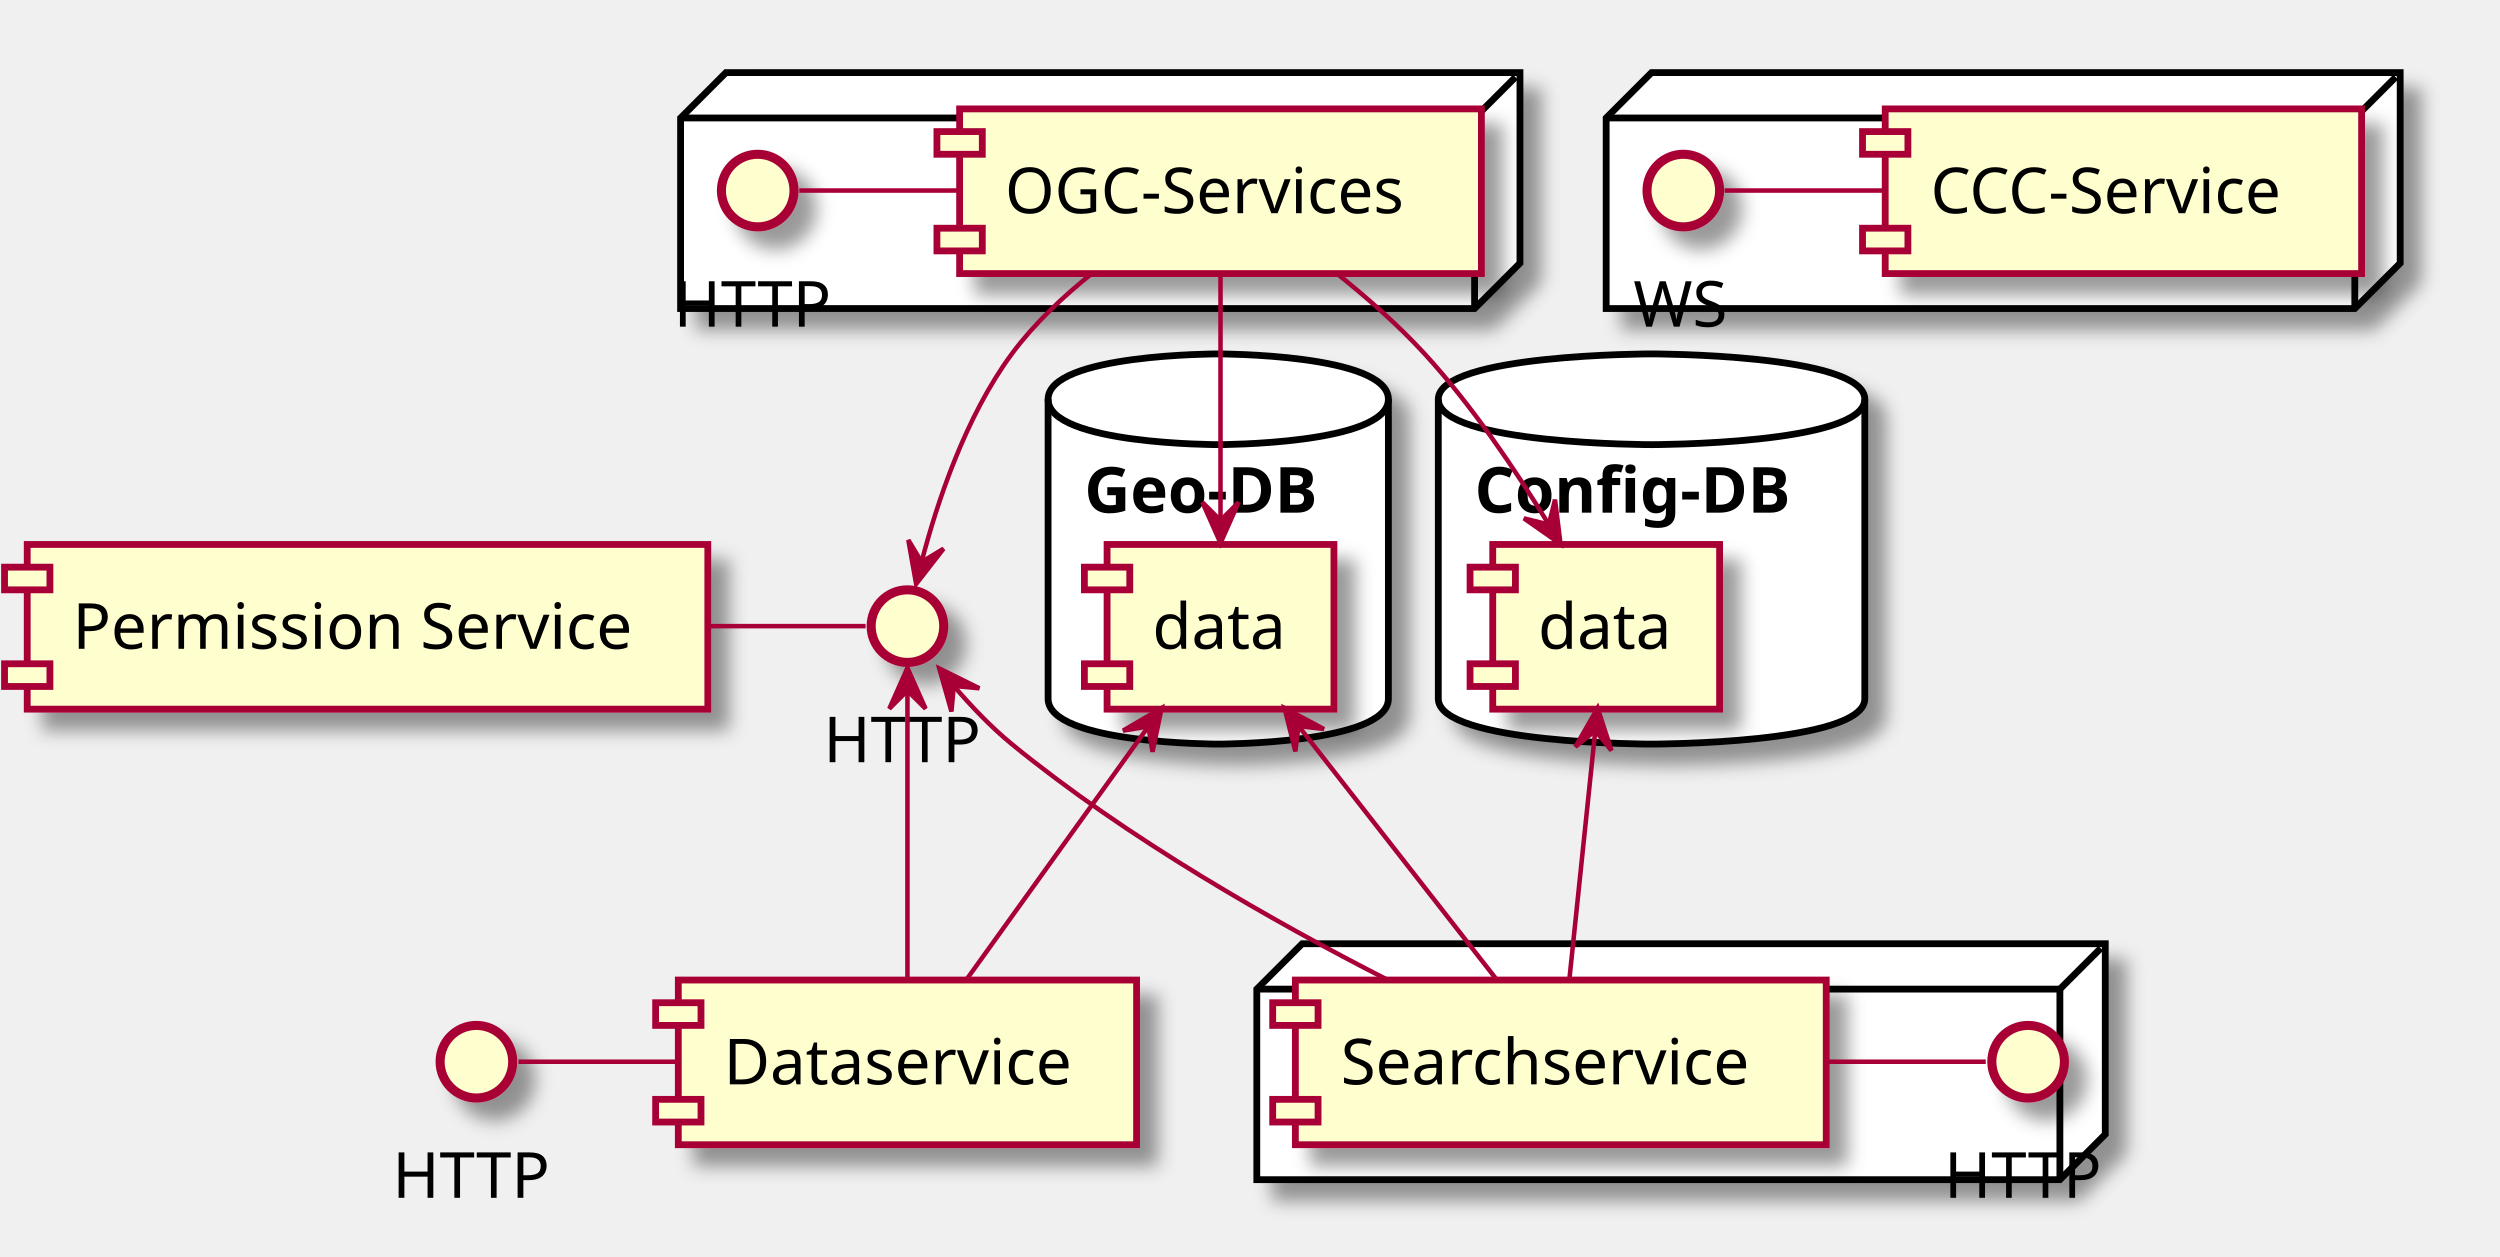
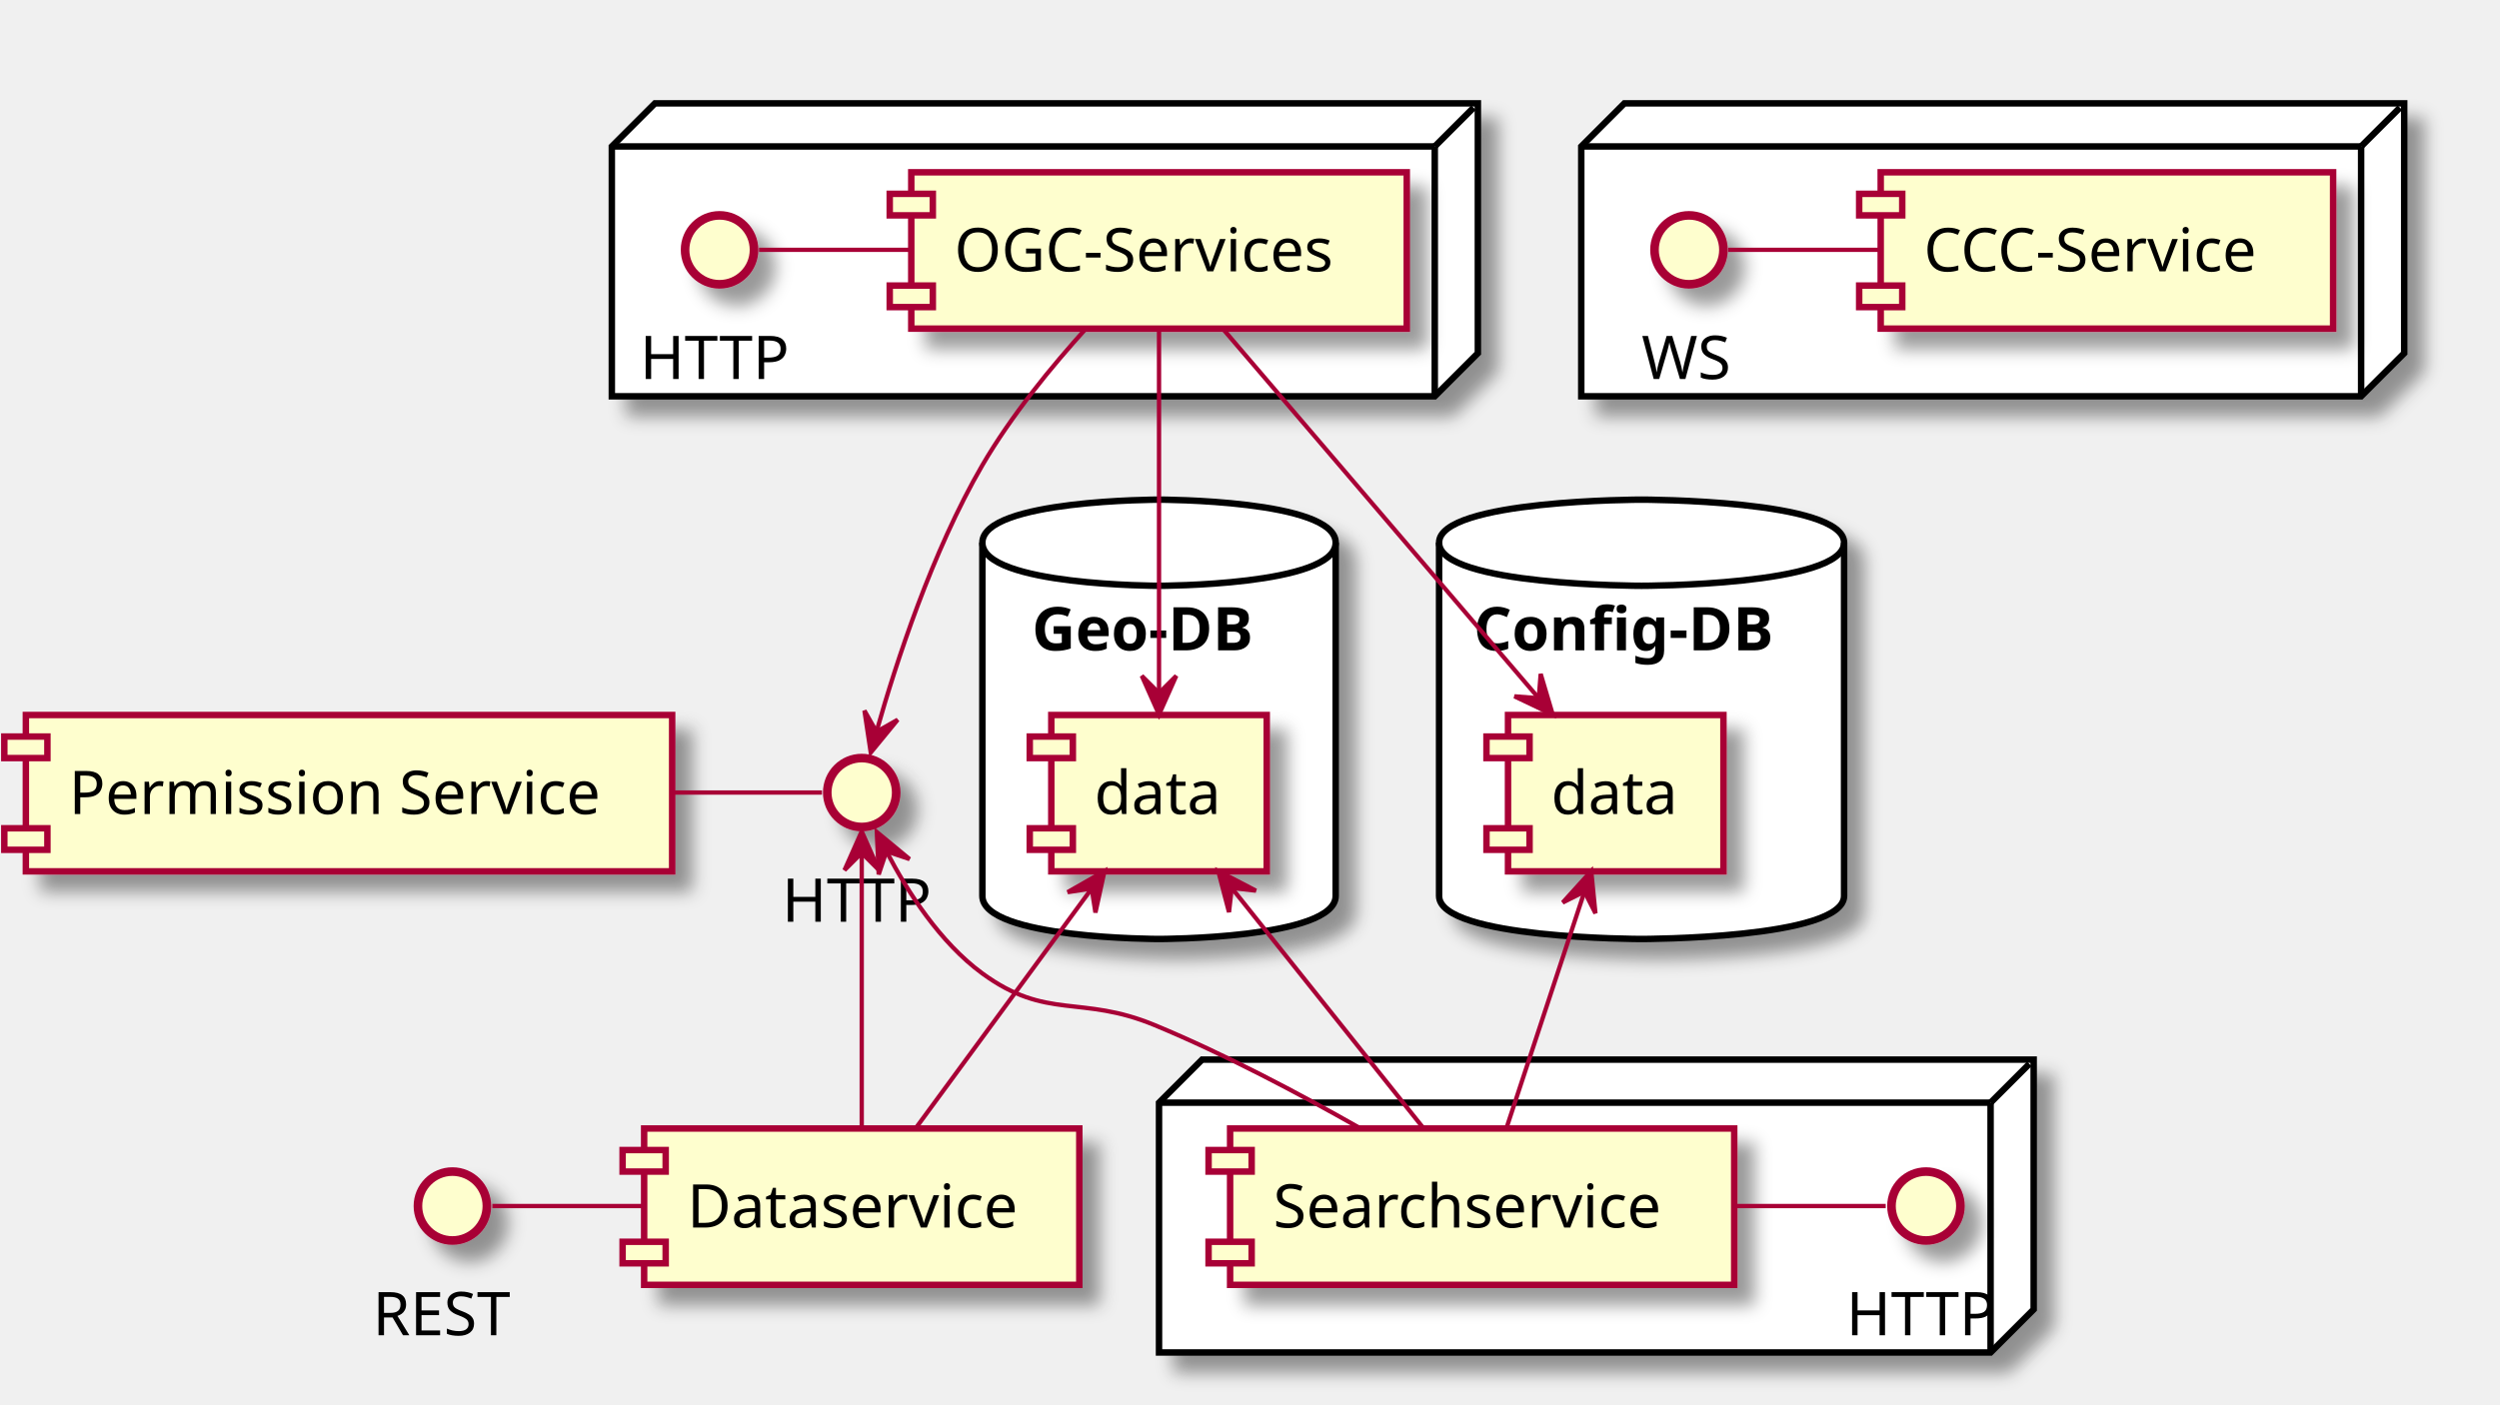
- <svg xmlns="http://www.w3.org/2000/svg" contentScriptType="application/ecmascript" contentStyleType="text/css" height="277px" preserveAspectRatio="none" style="width:551px;height:277px;" version="1.1" viewBox="0 0 551 277" width="551px" zoomAndPan="magnify">
+ <svg xmlns="http://www.w3.org/2000/svg" contentScriptType="application/ecmascript" contentStyleType="text/css" height="326px" preserveAspectRatio="none" style="width:580px;height:326px;" version="1.1" viewBox="0 0 580 326" width="580px" zoomAndPan="magnify">
  <defs>
-     <filter height="300%" id="f1nlmkthsh0bvl" width="300%" x="-1" y="-1">
+     <filter height="300%" id="f1szgqtei7svbn" width="300%" x="-1" y="-1">
      <feGaussianBlur result="blurOut" stdDeviation="2.0" />
      <feColorMatrix in="blurOut" result="blurOut2" type="matrix" values="0 0 0 0 0 0 0 0 0 0 0 0 0 0 0 0 0 0 .4 0" />
      <feOffset dx="4.0" dy="4.0" in="blurOut2" result="blurOut3" />
      <feBlend in="SourceGraphic" in2="blurOut3" mode="normal" />
    </filter>
  </defs>
  <g>
-     <path d="M317,88 C317,78 364,78 364,78 C364,78 411,78 411,88 L411,154 C411,164 364,164 364,164 C364,164 317,164 317,154 L317,88 " fill="#FFFFFF" filter="url(#f1nlmkthsh0bvl)" style="stroke: #000000; stroke-width: 1.5;" />
-     <path d="M317,88 C317,98 364,98 364,98 C364,98 411,98 411,88 " fill="none" style="stroke: #000000; stroke-width: 1.5;" />
-     <text fill="#000000" font-family="sans-serif" font-size="14" font-weight="bold" lengthAdjust="spacingAndGlyphs" textLength="78" x="325" y="112.995">Config-DB</text>
-     <path d="M231,88 C231,78 268.5,78 268.5,78 C268.5,78 306,78 306,88 L306,154 C306,164 268.5,164 268.5,164 C268.5,164 231,164 231,154 L231,88 " fill="#FFFFFF" filter="url(#f1nlmkthsh0bvl)" style="stroke: #000000; stroke-width: 1.5;" />
-     <path d="M231,88 C231,98 268.5,98 268.5,98 C268.5,98 306,98 306,88 " fill="none" style="stroke: #000000; stroke-width: 1.5;" />
-     <text fill="#000000" font-family="sans-serif" font-size="14" font-weight="bold" lengthAdjust="spacingAndGlyphs" textLength="59" x="239" y="112.995">Geo-DB</text>
-     <polygon fill="#FFFFFF" filter="url(#f1nlmkthsh0bvl)" points="277,218,287,208,464,208,464,250,454,260,277,260,277,218" style="stroke: #000000; stroke-width: 1.5;" />
-     <line style="stroke: #000000; stroke-width: 1.5;" x1="454" x2="463" y1="218" y2="209" />
-     <line style="stroke: #000000; stroke-width: 1.5;" x1="277" x2="454" y1="218" y2="218" />
-     <line style="stroke: #000000; stroke-width: 1.5;" x1="454" x2="454" y1="218" y2="260" />
-     <polygon fill="#FFFFFF" filter="url(#f1nlmkthsh0bvl)" points="354,26,364,16,529,16,529,58,519,68,354,68,354,26" style="stroke: #000000; stroke-width: 1.5;" />
-     <line style="stroke: #000000; stroke-width: 1.5;" x1="519" x2="528" y1="26" y2="17" />
-     <line style="stroke: #000000; stroke-width: 1.5;" x1="354" x2="519" y1="26" y2="26" />
-     <line style="stroke: #000000; stroke-width: 1.5;" x1="519" x2="519" y1="26" y2="68" />
-     <polygon fill="#FFFFFF" filter="url(#f1nlmkthsh0bvl)" points="150,26,160,16,335,16,335,58,325,68,150,68,150,26" style="stroke: #000000; stroke-width: 1.5;" />
-     <line style="stroke: #000000; stroke-width: 1.5;" x1="325" x2="334" y1="26" y2="17" />
-     <line style="stroke: #000000; stroke-width: 1.5;" x1="150" x2="325" y1="26" y2="26" />
-     <line style="stroke: #000000; stroke-width: 1.5;" x1="325" x2="325" y1="26" y2="68" />
-     <rect fill="#FEFECE" filter="url(#f1nlmkthsh0bvl)" height="36.297" style="stroke: #A80036; stroke-width: 1.5;" width="50" x="329" y="120" />
-     <rect fill="#FEFECE" height="5" style="stroke: #A80036; stroke-width: 1.5;" width="10" x="324" y="125" />
-     <rect fill="#FEFECE" height="5" style="stroke: #A80036; stroke-width: 1.5;" width="10" x="324" y="146.297" />
-     <text fill="#000000" font-family="sans-serif" font-size="14" lengthAdjust="spacingAndGlyphs" textLength="30" x="339" y="142.995">data</text>
-     <rect fill="#FEFECE" filter="url(#f1nlmkthsh0bvl)" height="36.297" style="stroke: #A80036; stroke-width: 1.5;" width="50" x="244" y="120" />
-     <rect fill="#FEFECE" height="5" style="stroke: #A80036; stroke-width: 1.5;" width="10" x="239" y="125" />
-     <rect fill="#FEFECE" height="5" style="stroke: #A80036; stroke-width: 1.5;" width="10" x="239" y="146.297" />
-     <text fill="#000000" font-family="sans-serif" font-size="14" lengthAdjust="spacingAndGlyphs" textLength="30" x="254" y="142.995">data</text>
-     <rect fill="#FEFECE" filter="url(#f1nlmkthsh0bvl)" height="36.297" style="stroke: #A80036; stroke-width: 1.5;" width="117" x="285.5" y="216" />
-     <rect fill="#FEFECE" height="5" style="stroke: #A80036; stroke-width: 1.5;" width="10" x="280.5" y="221" />
-     <rect fill="#FEFECE" height="5" style="stroke: #A80036; stroke-width: 1.5;" width="10" x="280.5" y="242.297" />
-     <text fill="#000000" font-family="sans-serif" font-size="14" lengthAdjust="spacingAndGlyphs" textLength="97" x="295.5" y="238.995">Searchservice</text>
-     <ellipse cx="447" cy="234" fill="#FEFECE" filter="url(#f1nlmkthsh0bvl)" rx="8" ry="8" style="stroke: #A80036; stroke-width: 2.0;" />
-     <text fill="#000000" font-family="sans-serif" font-size="14" lengthAdjust="spacingAndGlyphs" textLength="37" x="428.5" y="263.995">HTTP</text>
-     <rect fill="#FEFECE" filter="url(#f1nlmkthsh0bvl)" height="36.297" style="stroke: #A80036; stroke-width: 1.5;" width="105" x="415.5" y="24" />
-     <rect fill="#FEFECE" height="5" style="stroke: #A80036; stroke-width: 1.5;" width="10" x="410.5" y="29" />
-     <rect fill="#FEFECE" height="5" style="stroke: #A80036; stroke-width: 1.5;" width="10" x="410.5" y="50.297" />
-     <text fill="#000000" font-family="sans-serif" font-size="14" lengthAdjust="spacingAndGlyphs" textLength="85" x="425.5" y="46.995">CCC-Service</text>
-     <ellipse cx="371" cy="42" fill="#FEFECE" filter="url(#f1nlmkthsh0bvl)" rx="8" ry="8" style="stroke: #A80036; stroke-width: 2.0;" />
-     <text fill="#000000" font-family="sans-serif" font-size="14" lengthAdjust="spacingAndGlyphs" textLength="22" x="360" y="71.995">WS</text>
-     <rect fill="#FEFECE" filter="url(#f1nlmkthsh0bvl)" height="36.297" style="stroke: #A80036; stroke-width: 1.5;" width="115" x="211.5" y="24" />
-     <rect fill="#FEFECE" height="5" style="stroke: #A80036; stroke-width: 1.5;" width="10" x="206.5" y="29" />
-     <rect fill="#FEFECE" height="5" style="stroke: #A80036; stroke-width: 1.5;" width="10" x="206.5" y="50.297" />
-     <text fill="#000000" font-family="sans-serif" font-size="14" lengthAdjust="spacingAndGlyphs" textLength="95" x="221.5" y="46.995">OGC-Services</text>
-     <ellipse cx="167" cy="42" fill="#FEFECE" filter="url(#f1nlmkthsh0bvl)" rx="8" ry="8" style="stroke: #A80036; stroke-width: 2.0;" />
-     <text fill="#000000" font-family="sans-serif" font-size="14" lengthAdjust="spacingAndGlyphs" textLength="37" x="148.5" y="71.995">HTTP</text>
-     <rect fill="#FEFECE" filter="url(#f1nlmkthsh0bvl)" height="36.297" style="stroke: #A80036; stroke-width: 1.5;" width="150" x="6" y="120" />
-     <rect fill="#FEFECE" height="5" style="stroke: #A80036; stroke-width: 1.5;" width="10" x="1" y="125" />
-     <rect fill="#FEFECE" height="5" style="stroke: #A80036; stroke-width: 1.5;" width="10" x="1" y="146.297" />
-     <text fill="#000000" font-family="sans-serif" font-size="14" lengthAdjust="spacingAndGlyphs" textLength="130" x="16" y="142.995">Permission Service</text>
-     <ellipse cx="200" cy="138" fill="#FEFECE" filter="url(#f1nlmkthsh0bvl)" rx="8" ry="8" style="stroke: #A80036; stroke-width: 2.0;" />
-     <text fill="#000000" font-family="sans-serif" font-size="14" lengthAdjust="spacingAndGlyphs" textLength="37" x="181.5" y="167.995">HTTP</text>
-     <rect fill="#FEFECE" filter="url(#f1nlmkthsh0bvl)" height="36.297" style="stroke: #A80036; stroke-width: 1.5;" width="101" x="149.5" y="216" />
-     <rect fill="#FEFECE" height="5" style="stroke: #A80036; stroke-width: 1.5;" width="10" x="144.5" y="221" />
-     <rect fill="#FEFECE" height="5" style="stroke: #A80036; stroke-width: 1.5;" width="10" x="144.5" y="242.297" />
-     <text fill="#000000" font-family="sans-serif" font-size="14" lengthAdjust="spacingAndGlyphs" textLength="81" x="159.5" y="238.995">Dataservice</text>
-     <ellipse cx="105" cy="234" fill="#FEFECE" filter="url(#f1nlmkthsh0bvl)" rx="8" ry="8" style="stroke: #A80036; stroke-width: 2.0;" />
-     <text fill="#000000" font-family="sans-serif" font-size="14" lengthAdjust="spacingAndGlyphs" textLength="37" x="86.5" y="263.995">HTTP</text>
-     <path d="M156.305,138 C167.798,138 179.29,138 190.783,138 " fill="none" id="ps-psi" style="stroke: #A80036; stroke-width: 1.0;" />
-     <path d="M402.742,234 C414.383,234 426.024,234 437.664,234 " fill="none" id="ss-ssi" style="stroke: #A80036; stroke-width: 1.0;" />
-     <path d="M210.244,151.214 C213.986,155.575 218.428,160.261 223,164 C248.456,184.818 280.863,203.209 305.731,215.91 " fill="none" id="psi&lt;-ss" style="stroke: #A80036; stroke-width: 1.0;" />
-     <polygon fill="#A80036" points="207.021,147.337,209.699,156.815,210.218,151.182,215.851,151.701,207.021,147.337" style="stroke: #A80036; stroke-width: 1.0;" />
-     <path d="M286.344,160.2 C299.498,177.038 317.361,199.902 329.701,215.698 " fill="none" id="data&lt;-ss" style="stroke: #A80036; stroke-width: 1.0;" />
-     <polygon fill="#A80036" points="283.107,156.057,285.496,165.612,286.185,159.997,291.8,160.686,283.107,156.057" style="stroke: #A80036; stroke-width: 1.0;" />
-     <path d="M351.598,161.061 C349.853,177.811 347.524,200.169 345.906,215.698 " fill="none" id="config&lt;-ss" style="stroke: #A80036; stroke-width: 1.0;" />
-     <polygon fill="#A80036" points="352.119,156.057,347.208,164.594,351.601,161.03,355.165,165.423,352.119,156.057" style="stroke: #A80036; stroke-width: 1.0;" />
-     <path d="M114.277,234 C125.997,234 137.717,234 149.437,234 " fill="none" id="dsi-ds" style="stroke: #A80036; stroke-width: 1.0;" />
-     <path d="M200,152.495 C200,169.441 200,197.502 200,215.873 " fill="none" id="psi&lt;-ds" style="stroke: #A80036; stroke-width: 1.0;" />
-     <polygon fill="#A80036" points="200,147.205,196,156.205,200,152.205,204,156.205,200,147.205" style="stroke: #A80036; stroke-width: 1.0;" />
-     <path d="M253.044,160.2 C240.942,177.038 224.508,199.902 213.155,215.698 " fill="none" id="data&lt;-ds" style="stroke: #A80036; stroke-width: 1.0;" />
-     <polygon fill="#A80036" points="256.022,156.057,247.521,161.03,253.103,160.117,254.017,165.7,256.022,156.057" style="stroke: #A80036; stroke-width: 1.0;" />
-     <path d="M380.094,42 C391.883,42 403.673,42 415.462,42 " fill="none" id="ccci-ccc" style="stroke: #A80036; stroke-width: 1.0;" />
-     <path d="M176.164,42 C187.889,42 199.615,42 211.34,42 " fill="none" id="ogi-ogc" style="stroke: #A80036; stroke-width: 1.0;" />
-     <path d="M269,60.057 C269,75.513 269,97.865 269,114.673 " fill="none" id="ogc-&gt;data" style="stroke: #A80036; stroke-width: 1.0;" />
-     <polygon fill="#A80036" points="269,119.698,273,110.698,269,114.698,265,110.698,269,119.698" style="stroke: #A80036; stroke-width: 1.0;" />
-     <path d="M294.484,60.151 C301.199,65.514 308.185,71.658 314,78 C324.382,89.324 334.001,103.578 341.204,115.351 " fill="none" id="ogc-&gt;config" style="stroke: #A80036; stroke-width: 1.0;" />
-     <polygon fill="#A80036" points="343.941,119.895,342.725,110.122,341.362,115.612,335.871,114.249,343.941,119.895" style="stroke: #A80036; stroke-width: 1.0;" />
-     <path d="M240.985,60.017 C234.438,65.215 227.942,71.312 223,78 C212.79,91.817 206.541,110.723 203.182,123.595 " fill="none" id="ogc-&gt;psi" style="stroke: #A80036; stroke-width: 1.0;" />
-     <polygon fill="#A80036" points="201.916,128.71,207.961,120.935,203.117,123.856,200.195,119.013,201.916,128.71" style="stroke: #A80036; stroke-width: 1.0;" />
+     <path d="M334,126 C334,116 381,116 381,116 C381,116 428,116 428,126 L428,208 C428,218 381,218 381,218 C381,218 334,218 334,208 L334,126 " fill="#FFFFFF" filter="url(#f1szgqtei7svbn)" style="stroke: #000000; stroke-width: 1.5;" />
+     <path d="M334,126 C334,136 381,136 381,136 C381,136 428,136 428,126 " fill="none" style="stroke: #000000; stroke-width: 1.5;" />
+     <text fill="#000000" font-family="sans-serif" font-size="14" font-weight="bold" lengthAdjust="spacingAndGlyphs" textLength="78" x="342" y="150.995">Config-DB</text>
+     <path d="M228,126 C228,116 269,116 269,116 C269,116 310,116 310,126 L310,208 C310,218 269,218 269,218 C269,218 228,218 228,208 L228,126 " fill="#FFFFFF" filter="url(#f1szgqtei7svbn)" style="stroke: #000000; stroke-width: 1.5;" />
+     <path d="M228,126 C228,136 269,136 269,136 C269,136 310,136 310,126 " fill="none" style="stroke: #000000; stroke-width: 1.5;" />
+     <text fill="#000000" font-family="sans-serif" font-size="14" font-weight="bold" lengthAdjust="spacingAndGlyphs" textLength="59" x="239.5" y="150.995">Geo-DB</text>
+     <polygon fill="#FFFFFF" filter="url(#f1szgqtei7svbn)" points="269,256,279,246,472,246,472,304,462,314,269,314,269,256" style="stroke: #000000; stroke-width: 1.5;" />
+     <line style="stroke: #000000; stroke-width: 1.5;" x1="462" x2="471" y1="256" y2="247" />
+     <line style="stroke: #000000; stroke-width: 1.5;" x1="269" x2="462" y1="256" y2="256" />
+     <line style="stroke: #000000; stroke-width: 1.5;" x1="462" x2="462" y1="256" y2="314" />
+     <polygon fill="#FFFFFF" filter="url(#f1szgqtei7svbn)" points="367,34,377,24,558,24,558,82,548,92,367,92,367,34" style="stroke: #000000; stroke-width: 1.5;" />
+     <line style="stroke: #000000; stroke-width: 1.5;" x1="548" x2="557" y1="34" y2="25" />
+     <line style="stroke: #000000; stroke-width: 1.5;" x1="367" x2="548" y1="34" y2="34" />
+     <line style="stroke: #000000; stroke-width: 1.5;" x1="548" x2="548" y1="34" y2="92" />
+     <polygon fill="#FFFFFF" filter="url(#f1szgqtei7svbn)" points="142,34,152,24,343,24,343,82,333,92,142,92,142,34" style="stroke: #000000; stroke-width: 1.5;" />
+     <line style="stroke: #000000; stroke-width: 1.5;" x1="333" x2="342" y1="34" y2="25" />
+     <line style="stroke: #000000; stroke-width: 1.5;" x1="142" x2="333" y1="34" y2="34" />
+     <line style="stroke: #000000; stroke-width: 1.5;" x1="333" x2="333" y1="34" y2="92" />
+     <rect fill="#FEFECE" filter="url(#f1szgqtei7svbn)" height="36.297" style="stroke: #A80036; stroke-width: 1.5;" width="50" x="350" y="166" />
+     <rect fill="#FEFECE" height="5" style="stroke: #A80036; stroke-width: 1.5;" width="10" x="345" y="171" />
+     <rect fill="#FEFECE" height="5" style="stroke: #A80036; stroke-width: 1.5;" width="10" x="345" y="192.297" />
+     <text fill="#000000" font-family="sans-serif" font-size="14" lengthAdjust="spacingAndGlyphs" textLength="30" x="360" y="188.995">data</text>
+     <rect fill="#FEFECE" filter="url(#f1szgqtei7svbn)" height="36.297" style="stroke: #A80036; stroke-width: 1.5;" width="50" x="244" y="166" />
+     <rect fill="#FEFECE" height="5" style="stroke: #A80036; stroke-width: 1.5;" width="10" x="239" y="171" />
+     <rect fill="#FEFECE" height="5" style="stroke: #A80036; stroke-width: 1.5;" width="10" x="239" y="192.297" />
+     <text fill="#000000" font-family="sans-serif" font-size="14" lengthAdjust="spacingAndGlyphs" textLength="30" x="254" y="188.995">data</text>
+     <rect fill="#FEFECE" filter="url(#f1szgqtei7svbn)" height="36.297" style="stroke: #A80036; stroke-width: 1.5;" width="117" x="285.5" y="262" />
+     <rect fill="#FEFECE" height="5" style="stroke: #A80036; stroke-width: 1.5;" width="10" x="280.5" y="267" />
+     <rect fill="#FEFECE" height="5" style="stroke: #A80036; stroke-width: 1.5;" width="10" x="280.5" y="288.297" />
+     <text fill="#000000" font-family="sans-serif" font-size="14" lengthAdjust="spacingAndGlyphs" textLength="97" x="295.5" y="284.995">Searchservice</text>
+     <ellipse cx="447" cy="280" fill="#FEFECE" filter="url(#f1szgqtei7svbn)" rx="8" ry="8" style="stroke: #A80036; stroke-width: 2.0;" />
+     <text fill="#000000" font-family="sans-serif" font-size="14" lengthAdjust="spacingAndGlyphs" textLength="37" x="428.5" y="309.995">HTTP</text>
+     <rect fill="#FEFECE" filter="url(#f1szgqtei7svbn)" height="36.297" style="stroke: #A80036; stroke-width: 1.5;" width="105" x="436.5" y="40" />
+     <rect fill="#FEFECE" height="5" style="stroke: #A80036; stroke-width: 1.5;" width="10" x="431.5" y="45" />
+     <rect fill="#FEFECE" height="5" style="stroke: #A80036; stroke-width: 1.5;" width="10" x="431.5" y="66.297" />
+     <text fill="#000000" font-family="sans-serif" font-size="14" lengthAdjust="spacingAndGlyphs" textLength="85" x="446.5" y="62.995">CCC-Service</text>
+     <ellipse cx="392" cy="58" fill="#FEFECE" filter="url(#f1szgqtei7svbn)" rx="8" ry="8" style="stroke: #A80036; stroke-width: 2.0;" />
+     <text fill="#000000" font-family="sans-serif" font-size="14" lengthAdjust="spacingAndGlyphs" textLength="22" x="381" y="87.995">WS</text>
+     <rect fill="#FEFECE" filter="url(#f1szgqtei7svbn)" height="36.297" style="stroke: #A80036; stroke-width: 1.5;" width="115" x="211.5" y="40" />
+     <rect fill="#FEFECE" height="5" style="stroke: #A80036; stroke-width: 1.5;" width="10" x="206.5" y="45" />
+     <rect fill="#FEFECE" height="5" style="stroke: #A80036; stroke-width: 1.5;" width="10" x="206.5" y="66.297" />
+     <text fill="#000000" font-family="sans-serif" font-size="14" lengthAdjust="spacingAndGlyphs" textLength="95" x="221.5" y="62.995">OGC-Services</text>
+     <ellipse cx="167" cy="58" fill="#FEFECE" filter="url(#f1szgqtei7svbn)" rx="8" ry="8" style="stroke: #A80036; stroke-width: 2.0;" />
+     <text fill="#000000" font-family="sans-serif" font-size="14" lengthAdjust="spacingAndGlyphs" textLength="37" x="148.5" y="87.995">HTTP</text>
+     <rect fill="#FEFECE" filter="url(#f1szgqtei7svbn)" height="36.297" style="stroke: #A80036; stroke-width: 1.5;" width="150" x="6" y="166" />
+     <rect fill="#FEFECE" height="5" style="stroke: #A80036; stroke-width: 1.5;" width="10" x="1" y="171" />
+     <rect fill="#FEFECE" height="5" style="stroke: #A80036; stroke-width: 1.5;" width="10" x="1" y="192.297" />
+     <text fill="#000000" font-family="sans-serif" font-size="14" lengthAdjust="spacingAndGlyphs" textLength="130" x="16" y="188.995">Permission Service</text>
+     <ellipse cx="200" cy="184" fill="#FEFECE" filter="url(#f1szgqtei7svbn)" rx="8" ry="8" style="stroke: #A80036; stroke-width: 2.0;" />
+     <text fill="#000000" font-family="sans-serif" font-size="14" lengthAdjust="spacingAndGlyphs" textLength="37" x="181.5" y="213.995">HTTP</text>
+     <rect fill="#FEFECE" filter="url(#f1szgqtei7svbn)" height="36.297" style="stroke: #A80036; stroke-width: 1.5;" width="101" x="149.5" y="262" />
+     <rect fill="#FEFECE" height="5" style="stroke: #A80036; stroke-width: 1.5;" width="10" x="144.5" y="267" />
+     <rect fill="#FEFECE" height="5" style="stroke: #A80036; stroke-width: 1.5;" width="10" x="144.5" y="288.297" />
+     <text fill="#000000" font-family="sans-serif" font-size="14" lengthAdjust="spacingAndGlyphs" textLength="81" x="159.5" y="284.995">Dataservice</text>
+     <ellipse cx="105" cy="280" fill="#FEFECE" filter="url(#f1szgqtei7svbn)" rx="8" ry="8" style="stroke: #A80036; stroke-width: 2.0;" />
+     <text fill="#000000" font-family="sans-serif" font-size="14" lengthAdjust="spacingAndGlyphs" textLength="37" x="86.5" y="309.995">REST</text>
+     <path d="M156.305,184 C167.797,184 179.29,184 190.783,184 " fill="none" id="ps-psi" style="stroke: #A80036; stroke-width: 1.0;" />
+     <path d="M402.742,280 C414.383,280 426.024,280 437.664,280 " fill="none" id="ss-ssi" style="stroke: #A80036; stroke-width: 1.0;" />
+     <path d="M205.86,197.899 C210.613,206.991 218.138,218.786 228,226 C242.981,236.958 250.855,230.891 268,238 C284.203,244.719 301.47,253.86 315.444,261.806 " fill="none" id="psi&lt;-ss" style="stroke: #A80036; stroke-width: 1.0;" />
+     <polygon fill="#A80036" points="203.508,193.173,203.939,203.012,205.737,197.649,211.1,199.447,203.508,193.173" style="stroke: #A80036; stroke-width: 1.0;" />
+     <path d="M286.049,206.369 C299.455,223.17 317.884,246.268 330.331,261.868 " fill="none" id="data&lt;-ss" style="stroke: #A80036; stroke-width: 1.0;" />
+     <polygon fill="#A80036" points="282.756,202.241,285.243,211.771,285.874,206.149,291.496,206.781,282.756,202.241" style="stroke: #A80036; stroke-width: 1.0;" />
+     <path d="M367.669,207.228 C362.154,223.951 354.708,246.532 349.65,261.868 " fill="none" id="config&lt;-ss" style="stroke: #A80036; stroke-width: 1.0;" />
+     <polygon fill="#A80036" points="369.314,202.241,362.695,209.534,367.747,206.989,370.292,212.041,369.314,202.241" style="stroke: #A80036; stroke-width: 1.0;" />
+     <path d="M114.277,280 C125.997,280 137.717,280 149.437,280 " fill="none" id="dsi-ds" style="stroke: #A80036; stroke-width: 1.0;" />
+     <path d="M200,198.168 C200,214.823 200,243.536 200,261.878 " fill="none" id="psi&lt;-ds" style="stroke: #A80036; stroke-width: 1.0;" />
+     <polygon fill="#A80036" points="200,193.014,196,202.014,200,198.014,204,202.014,200,193.014" style="stroke: #A80036; stroke-width: 1.0;" />
+     <path d="M253.315,206.369 C240.981,223.17 224.027,246.268 212.575,261.868 " fill="none" id="data&lt;-ds" style="stroke: #A80036; stroke-width: 1.0;" />
+     <polygon fill="#A80036" points="256.344,202.241,247.794,207.129,253.385,206.272,254.242,211.863,256.344,202.241" style="stroke: #A80036; stroke-width: 1.0;" />
+     <path d="M401.094,58 C412.883,58 424.673,58 436.462,58 " fill="none" id="ccci-ccc" style="stroke: #A80036; stroke-width: 1.0;" />
+     <path d="M176.164,58 C187.889,58 199.615,58 211.34,58 " fill="none" id="ogi-ogc" style="stroke: #A80036; stroke-width: 1.0;" />
+     <path d="M269,76.242 C269,98.266 269,136.427 269,160.659 " fill="none" id="ogc-&gt;data" style="stroke: #A80036; stroke-width: 1.0;" />
+     <polygon fill="#A80036" points="269,165.905,273,156.905,269,160.905,265,156.905,269,165.905" style="stroke: #A80036; stroke-width: 1.0;" />
+     <path d="M283.739,76.242 C302.883,98.637 336.288,137.714 356.936,161.869 " fill="none" id="ogc-&gt;config" style="stroke: #A80036; stroke-width: 1.0;" />
+     <polygon fill="#A80036" points="360.386,165.905,357.58,156.464,357.138,162.104,351.498,161.662,360.386,165.905" style="stroke: #A80036; stroke-width: 1.0;" />
+     <path d="M252.249,76.053 C244.122,85.01 234.695,96.496 228,108 C216.295,128.114 207.924,154 203.532,169.504 " fill="none" id="ogc-&gt;psi" style="stroke: #A80036; stroke-width: 1.0;" />
+     <polygon fill="#A80036" points="202.095,174.716,208.343,167.102,203.424,169.896,200.63,164.977,202.095,174.716" style="stroke: #A80036; stroke-width: 1.0;" />
  </g>
</svg>
